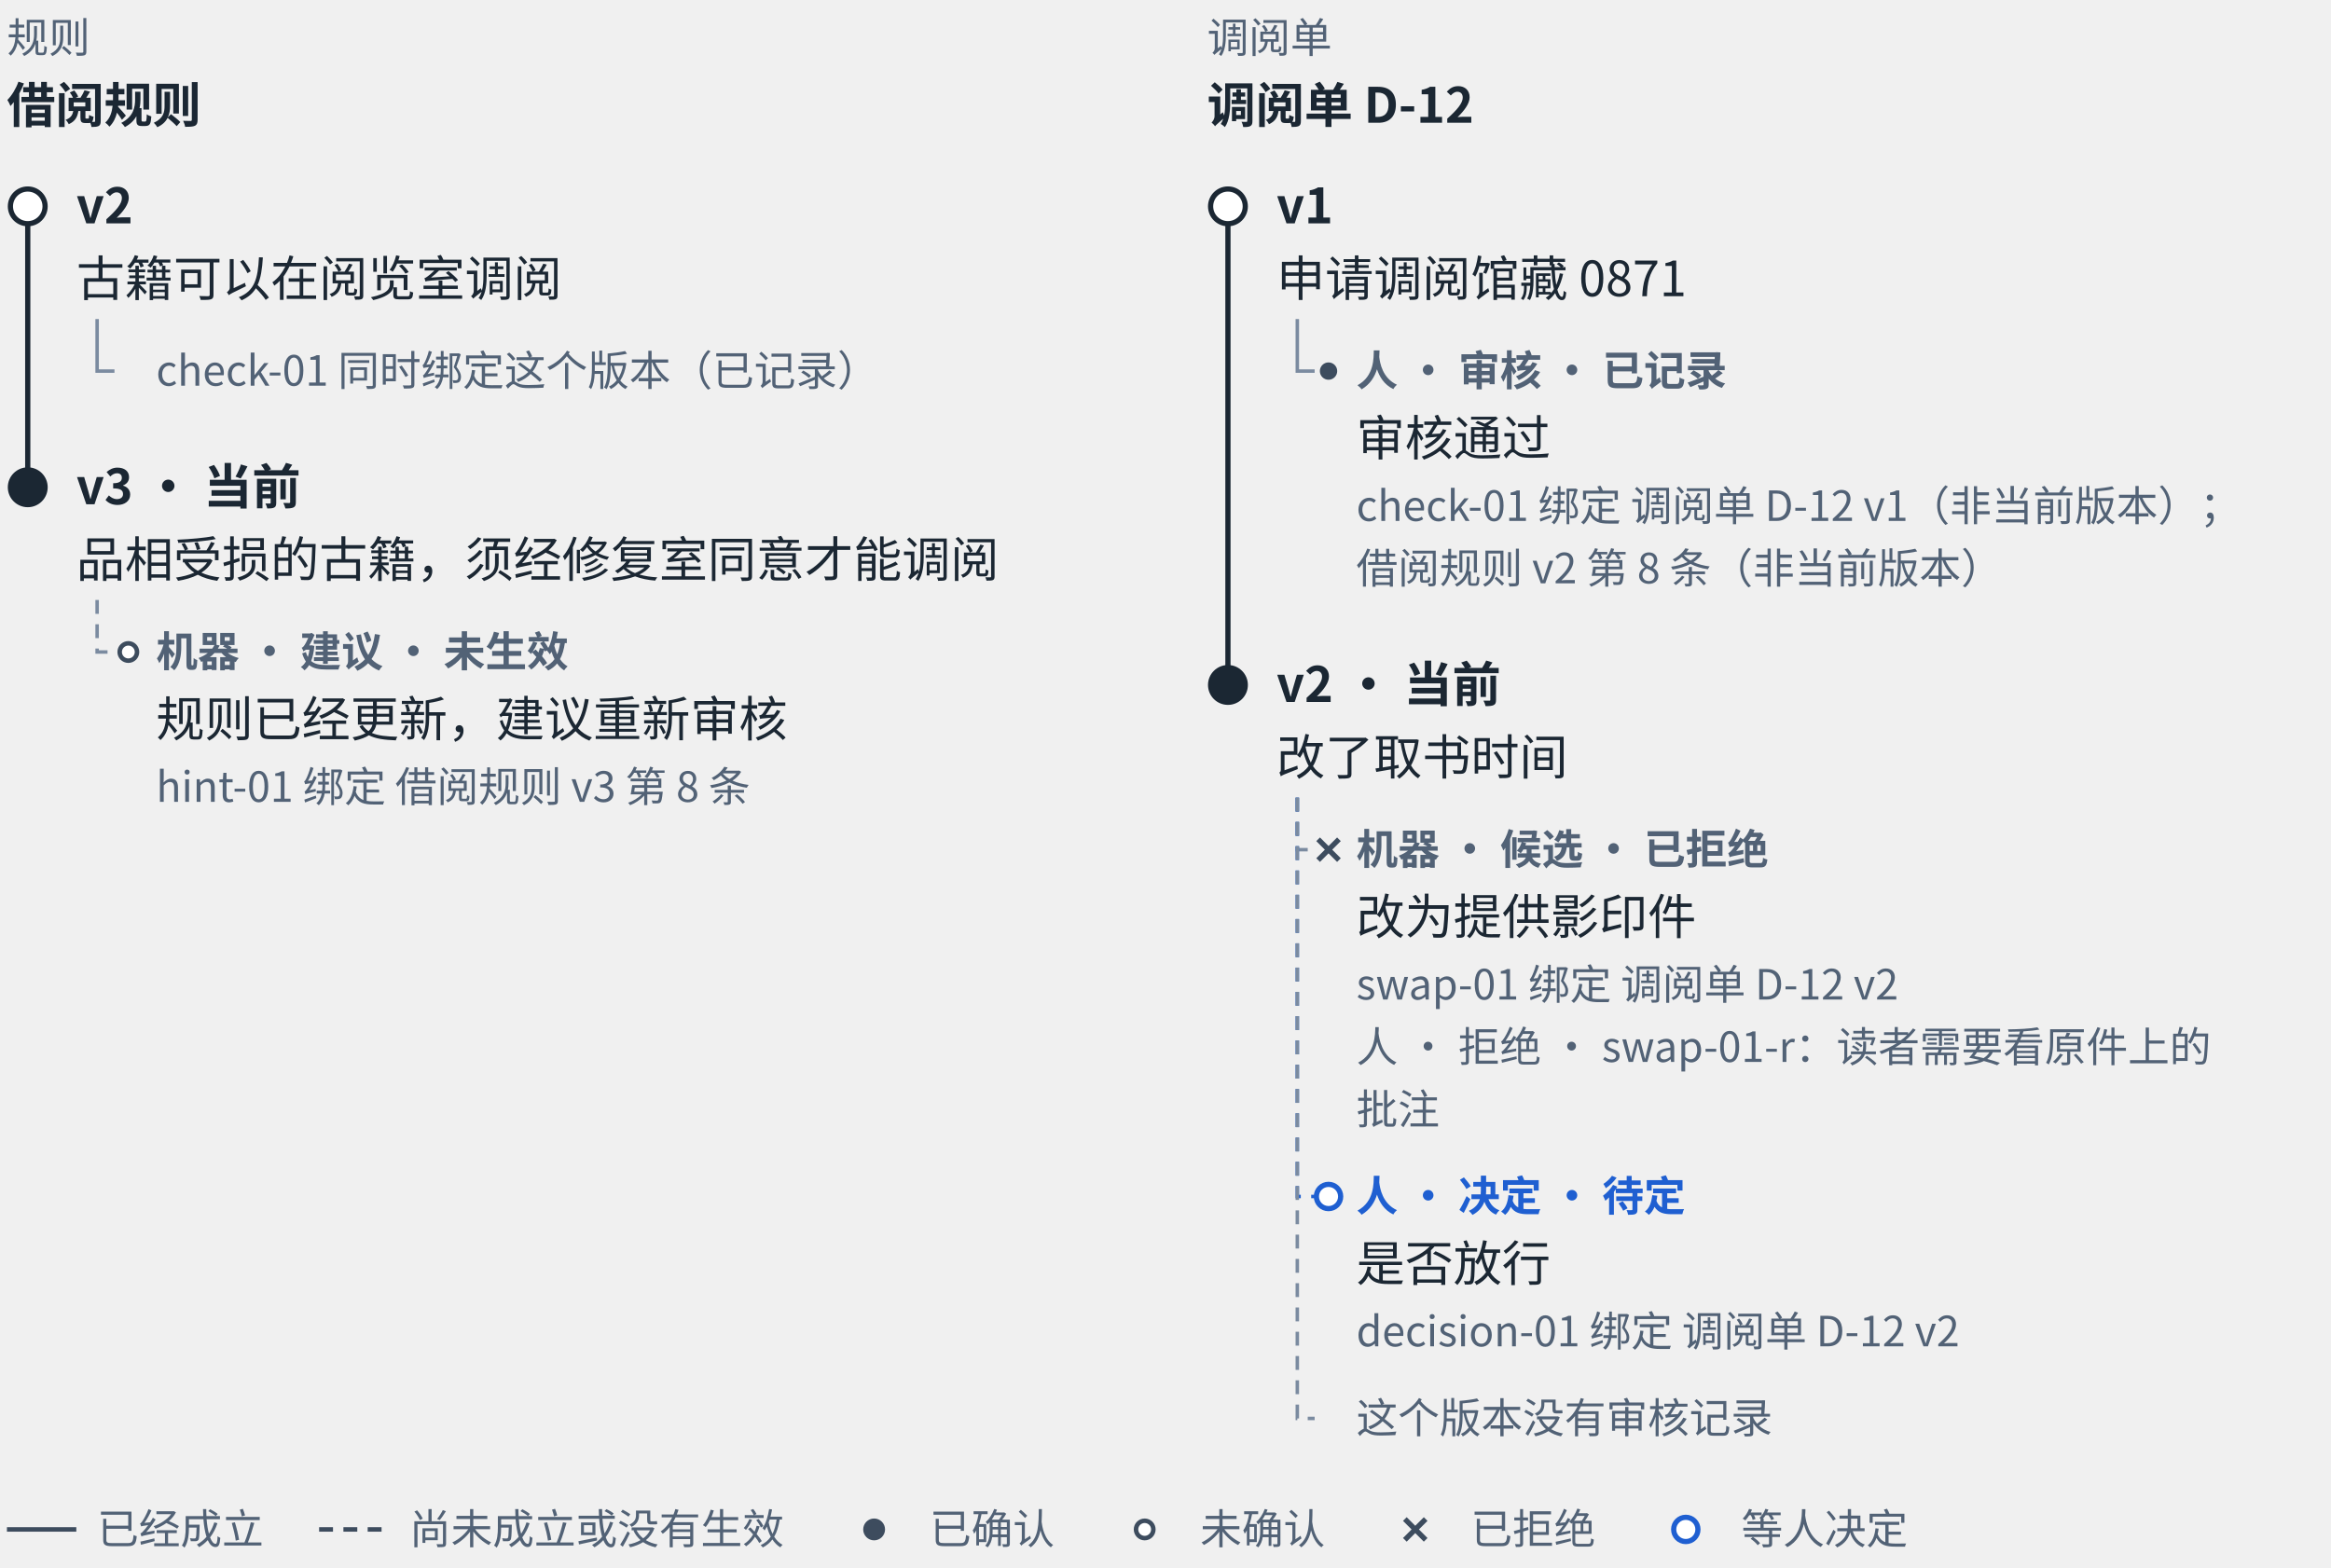
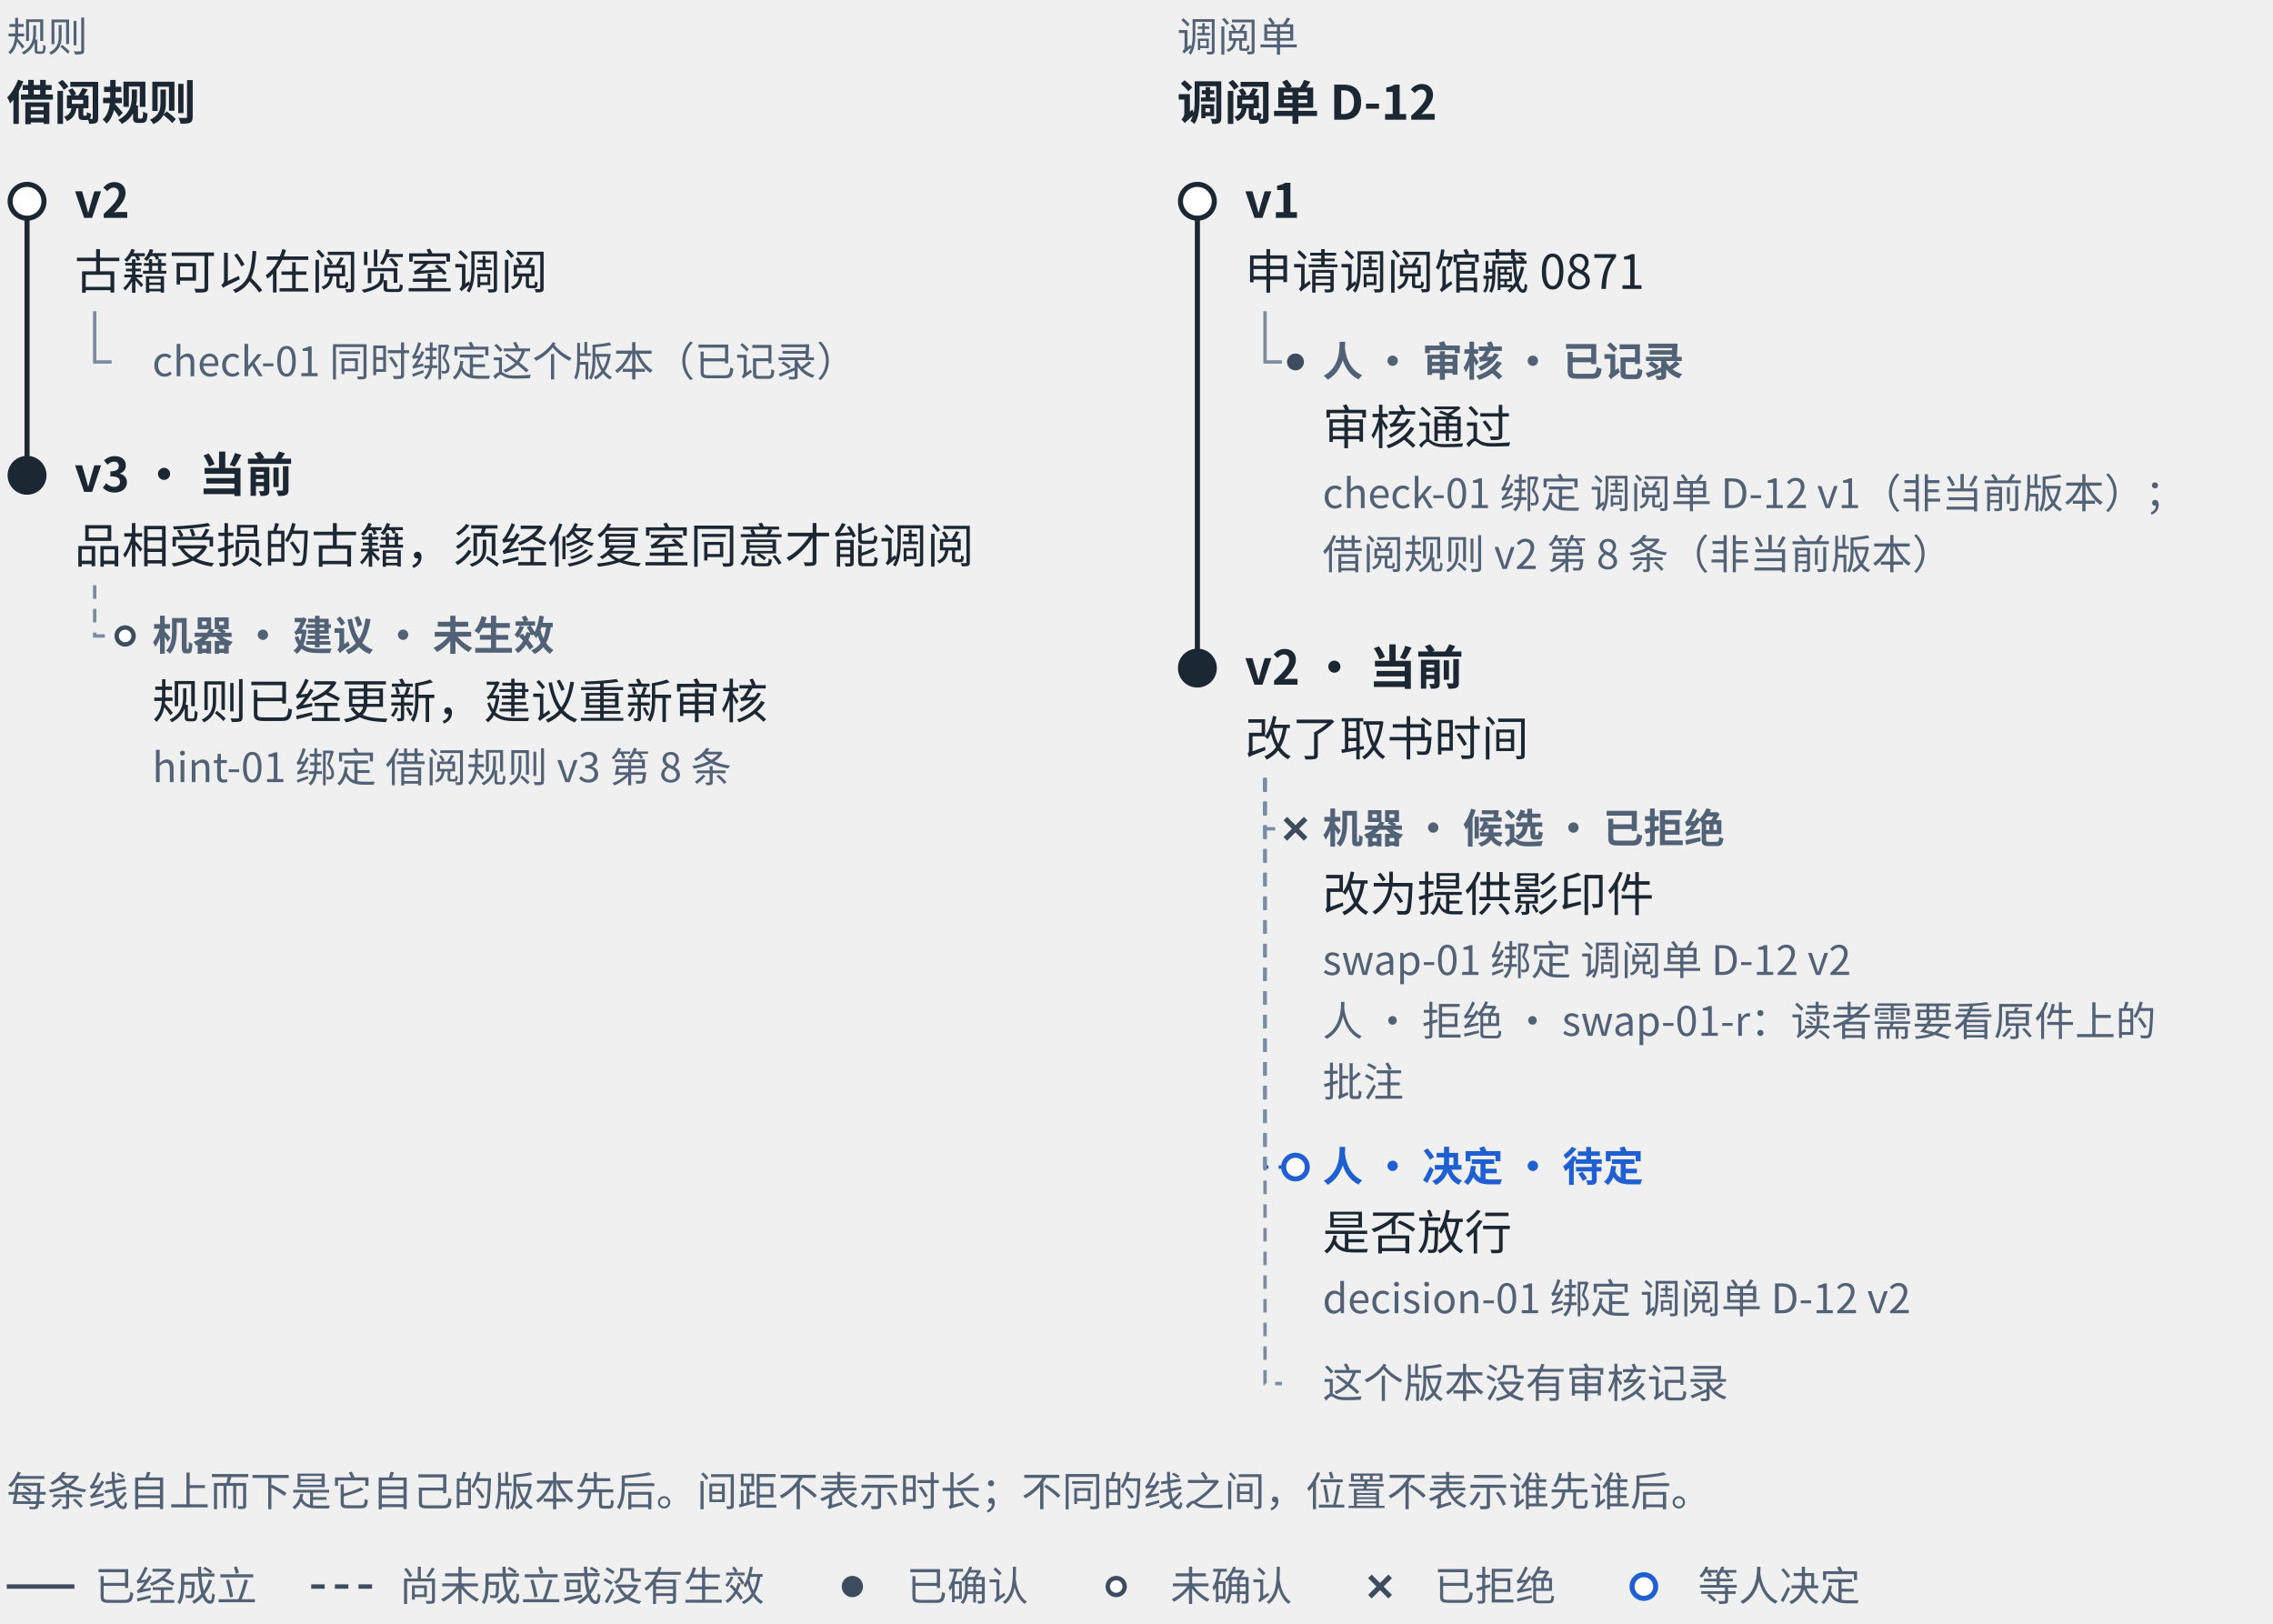
- <svg xmlns="http://www.w3.org/2000/svg" id="standing-w672" viewBox="-2 -2 672 452" width="672" height="452" role="img" aria-labelledby="standing-w672-title standing-w672-desc" lang="zh-Hans" xml:lang="zh-Hans" font-family="system-ui, -apple-system, 'PingFang SC', 'Hiragino Sans GB', 'Noto Sans CJK SC', 'Microsoft YaHei', sans-serif" data-asset="rel-tracks" data-asset-version="0.2.0">
+ <svg xmlns="http://www.w3.org/2000/svg" id="standing-w672" viewBox="-2 -2 672 480" width="672" height="480" role="img" aria-labelledby="standing-w672-title standing-w672-desc" lang="zh-Hans" xml:lang="zh-Hans" font-family="system-ui, -apple-system, 'PingFang SC', 'Hiragino Sans GB', 'Noto Sans CJK SC', 'Microsoft YaHei', sans-serif" data-asset="rel-tracks" data-asset-version="0.3.0" data-scale="order">
  <g data-object-id="rule-loan" data-role="lane">
    <text x="0" y="13.2" font-size="12" fill="#526276" data-text="rule-loan.role">规则</text>
    <text x="0" y="33.4" font-size="14" font-weight="600" fill="#1b2733" data-text="rule-loan.id">借阅规则</text>
    <path d="M6 57.5V138.5" fill="none" stroke="#1b2733" stroke-width="1.5" />
    <circle cx="6" cy="57.5" r="5" fill="#ffffff" stroke="#1b2733" stroke-width="1.5" />
    <circle cx="6" cy="138.5" r="5" fill="#1b2733" stroke="#1b2733" stroke-width="1.5" />
    <g data-version="rule-loan@2">
      <text x="20" y="62.4" font-size="14" font-weight="600" fill="#1b2733" data-text="rule-loan@2.head">v2</text>
      <text x="20" y="83.4" font-size="14" fill="#1b2733" data-text="rule-loan@2.label">古籍可以在阅览室调阅</text>
      <text x="43" y="109.2" font-size="12" fill="#526276" data-text="check-01.ref.rule-loan@2">check-01 同时绑定这个版本（已记录）</text>
      <path d="M26 90 L26 105 L31 105" fill="none" stroke="#7b8ba0" stroke-width="1" data-link-for="check-01" data-to="rule-loan@2" />
    </g>
    <g data-version="rule-loan@3" data-current="true">
      <text x="20" y="143.4" font-size="14" font-weight="600" fill="#1b2733" data-text="rule-loan@3.head">v3 · 当前</text>
      <text x="20" y="164.4" font-size="14" fill="#1b2733" data-text="rule-loan@3.label">品相受损的古籍，须经修复室同意才能调阅</text>
      <g data-binding-id="hint-01" data-origin="machine" data-state="proposed" data-basis="rule-loan@3#第 8 条">
        <text x="43" y="190.2" font-size="12" font-weight="600" fill="#526276" data-text="hint-01.head">机器 · 建议 · 未生效</text>
        <text x="43" y="210.4" font-size="14" fill="#1b2733" data-text="hint-01.text">规则已经更新，建议重新审核</text>
        <text x="43" y="229.2" font-size="12" fill="#526276" data-text="hint-01.basis">hint-01 绑定 借阅规则 v3 第 8 条</text>
        <path d="M26 171 L26 186 L31 186" fill="none" stroke="#7b8ba0" stroke-width="1" stroke-dasharray="4 3" data-link-for="hint-01" data-to="rule-loan@3" />
        <circle cx="35" cy="186" r="2.5" fill="#ffffff" stroke="#3d4c5e" stroke-width="1.3" />
      </g>
    </g>
  </g>
  <g data-object-id="slip-D-12" data-role="lane">
    <text x="346" y="13.2" font-size="12" fill="#526276" data-text="slip-D-12.role">调阅单</text>
    <text x="346" y="33.4" font-size="14" font-weight="600" fill="#1b2733" data-text="slip-D-12.id">调阅单 D-12</text>
    <path d="M352 57.5V195.5" fill="none" stroke="#1b2733" stroke-width="1.5" />
    <circle cx="352" cy="57.5" r="5" fill="#ffffff" stroke="#1b2733" stroke-width="1.5" />
    <circle cx="352" cy="195.5" r="5" fill="#1b2733" stroke="#1b2733" stroke-width="1.5" />
    <g data-version="slip-D-12@1">
      <text x="366" y="62.4" font-size="14" font-weight="600" fill="#1b2733" data-text="slip-D-12@1.head">v1</text>
      <text x="366" y="83.4" font-size="14" fill="#1b2733" data-text="slip-D-12@1.label">申请调阅馆藏 0871</text>
      <g data-binding-id="check-01" data-origin="human" data-state="recorded" data-basis="slip-D-12@1">
        <text x="389" y="109.2" font-size="12" font-weight="600" fill="#526276" data-text="check-01.head">人 · 审核 · 已记录</text>
        <text x="389" y="129.4" font-size="14" fill="#1b2733" data-text="check-01.text">审核通过</text>
        <text x="389" y="148.2" font-size="12" fill="#526276" data-text="check-01.basis">
          <tspan x="389" y="148.2">check-01 绑定 调阅单 D-12 v1（非当前版本）；</tspan>
          <tspan x="389" y="166.2">借阅规则 v2 第 8 条（非当前版本）</tspan>
        </text>
        <path d="M372 90 L372 105 L377 105" fill="none" stroke="#7b8ba0" stroke-width="1" data-link-for="check-01" data-to="slip-D-12@1" />
        <circle cx="381" cy="105" r="2.5" fill="#3d4c5e" />
      </g>
    </g>
    <g data-version="slip-D-12@2" data-current="true">
      <text x="366" y="200.4" font-size="14" font-weight="600" fill="#1b2733" data-text="slip-D-12@2.head">v2 · 当前</text>
      <text x="366" y="221.4" font-size="14" fill="#1b2733" data-text="slip-D-12@2.label">改了取书时间</text>
      <g data-binding-id="swap-01" data-origin="machine" data-state="rejected" data-basis="slip-D-12@2">
        <text x="389" y="247.2" font-size="12" font-weight="600" fill="#526276" data-text="swap-01.head">机器 · 候选 · 已拒绝</text>
        <text x="389" y="267.4" font-size="14" fill="#1b2733" data-text="swap-01.text">改为提供影印件</text>
        <text x="389" y="286.2" font-size="12" fill="#526276" data-text="swap-01.basis">swap-01 绑定 调阅单 D-12 v2</text>
        <text x="389" y="304.2" font-size="12" fill="#526276" data-text="swap-01.resolution">
          <tspan x="389" y="304.2">人 · 拒绝 · swap-01-r：读者需要看原件上的</tspan>
          <tspan x="389" y="322.2">批注</tspan>
        </text>
        <path d="M372 228 L372 243 L377 243" fill="none" stroke="#7b8ba0" stroke-width="1" stroke-dasharray="4 3" data-link-for="swap-01" data-to="slip-D-12@2" />
        <path d="M378 240L384 246M384 240L378 246" fill="none" stroke="#3d4c5e" stroke-width="1.5" />
      </g>
      <g data-binding-id="decision-01" data-origin="human" data-state="open" data-basis="slip-D-12@2">
        <text x="389" y="347.2" font-size="12" font-weight="600" fill="#1f5fd1" data-text="decision-01.head">人 · 决定 · 待定</text>
        <text x="389" y="367.4" font-size="14" fill="#1b2733" data-text="decision-01.text">是否放行</text>
        <text x="389" y="386.2" font-size="12" fill="#526276" data-text="decision-01.basis">decision-01 绑定 调阅单 D-12 v2</text>
        <path d="M372 228 L372 343 L377 343" fill="none" stroke="#1f5fd1" stroke-width="1" stroke-dasharray="4 3" data-link-for="decision-01" data-to="slip-D-12@2" />
        <circle cx="381" cy="343" r="3.5" fill="#ffffff" stroke="#1f5fd1" stroke-width="1.5" />
      </g>
      <text x="389" y="411.2" font-size="12" fill="#526276" data-text="slip-D-12@2.absence.0">这个版本没有审核记录</text>
      <path d="M372 228 L372 407 L377 407" fill="none" stroke="#7b8ba0" stroke-width="1" stroke-dasharray="4 3" data-absence-at="slip-D-12@2" />
    </g>
  </g>
+   <g data-role="scale-note">
+     <text x="0" y="443.2" font-size="12" fill="#526276" data-text="scale#note">每条线自上而下是它自己的版本先后。间距不表示时长；不同的线之间，位置不表示谁先谁后。</text>
+   </g>
  <g data-role="legend">
-     <path d="M0 439L20 439" fill="none" stroke="#3d4c5e" stroke-width="1.3" />
-     <text x="26" y="443.2" font-size="12" fill="#526276" data-text="legend.0">已经成立</text>
-     <path d="M90 439L110 439" fill="none" stroke="#3d4c5e" stroke-width="1.3" stroke-dasharray="4 3" />
-     <text x="116" y="443.2" font-size="12" fill="#526276" data-text="legend.1">尚未成立或没有生效</text>
-     <circle cx="250" cy="439" r="2.5" fill="#3d4c5e" stroke="#3d4c5e" stroke-width="1.3" />
-     <text x="266" y="443.2" font-size="12" fill="#526276" data-text="legend.2">已确认</text>
-     <circle cx="328" cy="439" r="2.5" fill="#ffffff" stroke="#3d4c5e" stroke-width="1.3" />
-     <text x="344" y="443.2" font-size="12" fill="#526276" data-text="legend.3">未确认</text>
-     <path d="M403 436L409 442M409 436L403 442" fill="none" stroke="#3d4c5e" stroke-width="1.5" />
-     <text x="422" y="443.2" font-size="12" fill="#526276" data-text="legend.4">已拒绝</text>
-     <circle cx="484" cy="439" r="3.5" fill="#ffffff" stroke="#1f5fd1" stroke-width="1.5" />
-     <text x="500" y="443.2" font-size="12" fill="#526276" data-text="legend.5">等人决定</text>
+     <path d="M0 467L20 467" fill="none" stroke="#3d4c5e" stroke-width="1.3" />
+     <text x="26" y="471.2" font-size="12" fill="#526276" data-text="legend.0">已经成立</text>
+     <path d="M90 467L110 467" fill="none" stroke="#3d4c5e" stroke-width="1.3" stroke-dasharray="4 3" />
+     <text x="116" y="471.2" font-size="12" fill="#526276" data-text="legend.1">尚未成立或没有生效</text>
+     <circle cx="250" cy="467" r="2.5" fill="#3d4c5e" stroke="#3d4c5e" stroke-width="1.3" />
+     <text x="266" y="471.2" font-size="12" fill="#526276" data-text="legend.2">已确认</text>
+     <circle cx="328" cy="467" r="2.5" fill="#ffffff" stroke="#3d4c5e" stroke-width="1.3" />
+     <text x="344" y="471.2" font-size="12" fill="#526276" data-text="legend.3">未确认</text>
+     <path d="M403 464L409 470M409 464L403 470" fill="none" stroke="#3d4c5e" stroke-width="1.5" />
+     <text x="422" y="471.2" font-size="12" fill="#526276" data-text="legend.4">已拒绝</text>
+     <circle cx="484" cy="467" r="3.5" fill="#ffffff" stroke="#1f5fd1" stroke-width="1.5" />
+     <text x="500" y="471.2" font-size="12" fill="#526276" data-text="legend.5">等人决定</text>
  </g>
</svg>
